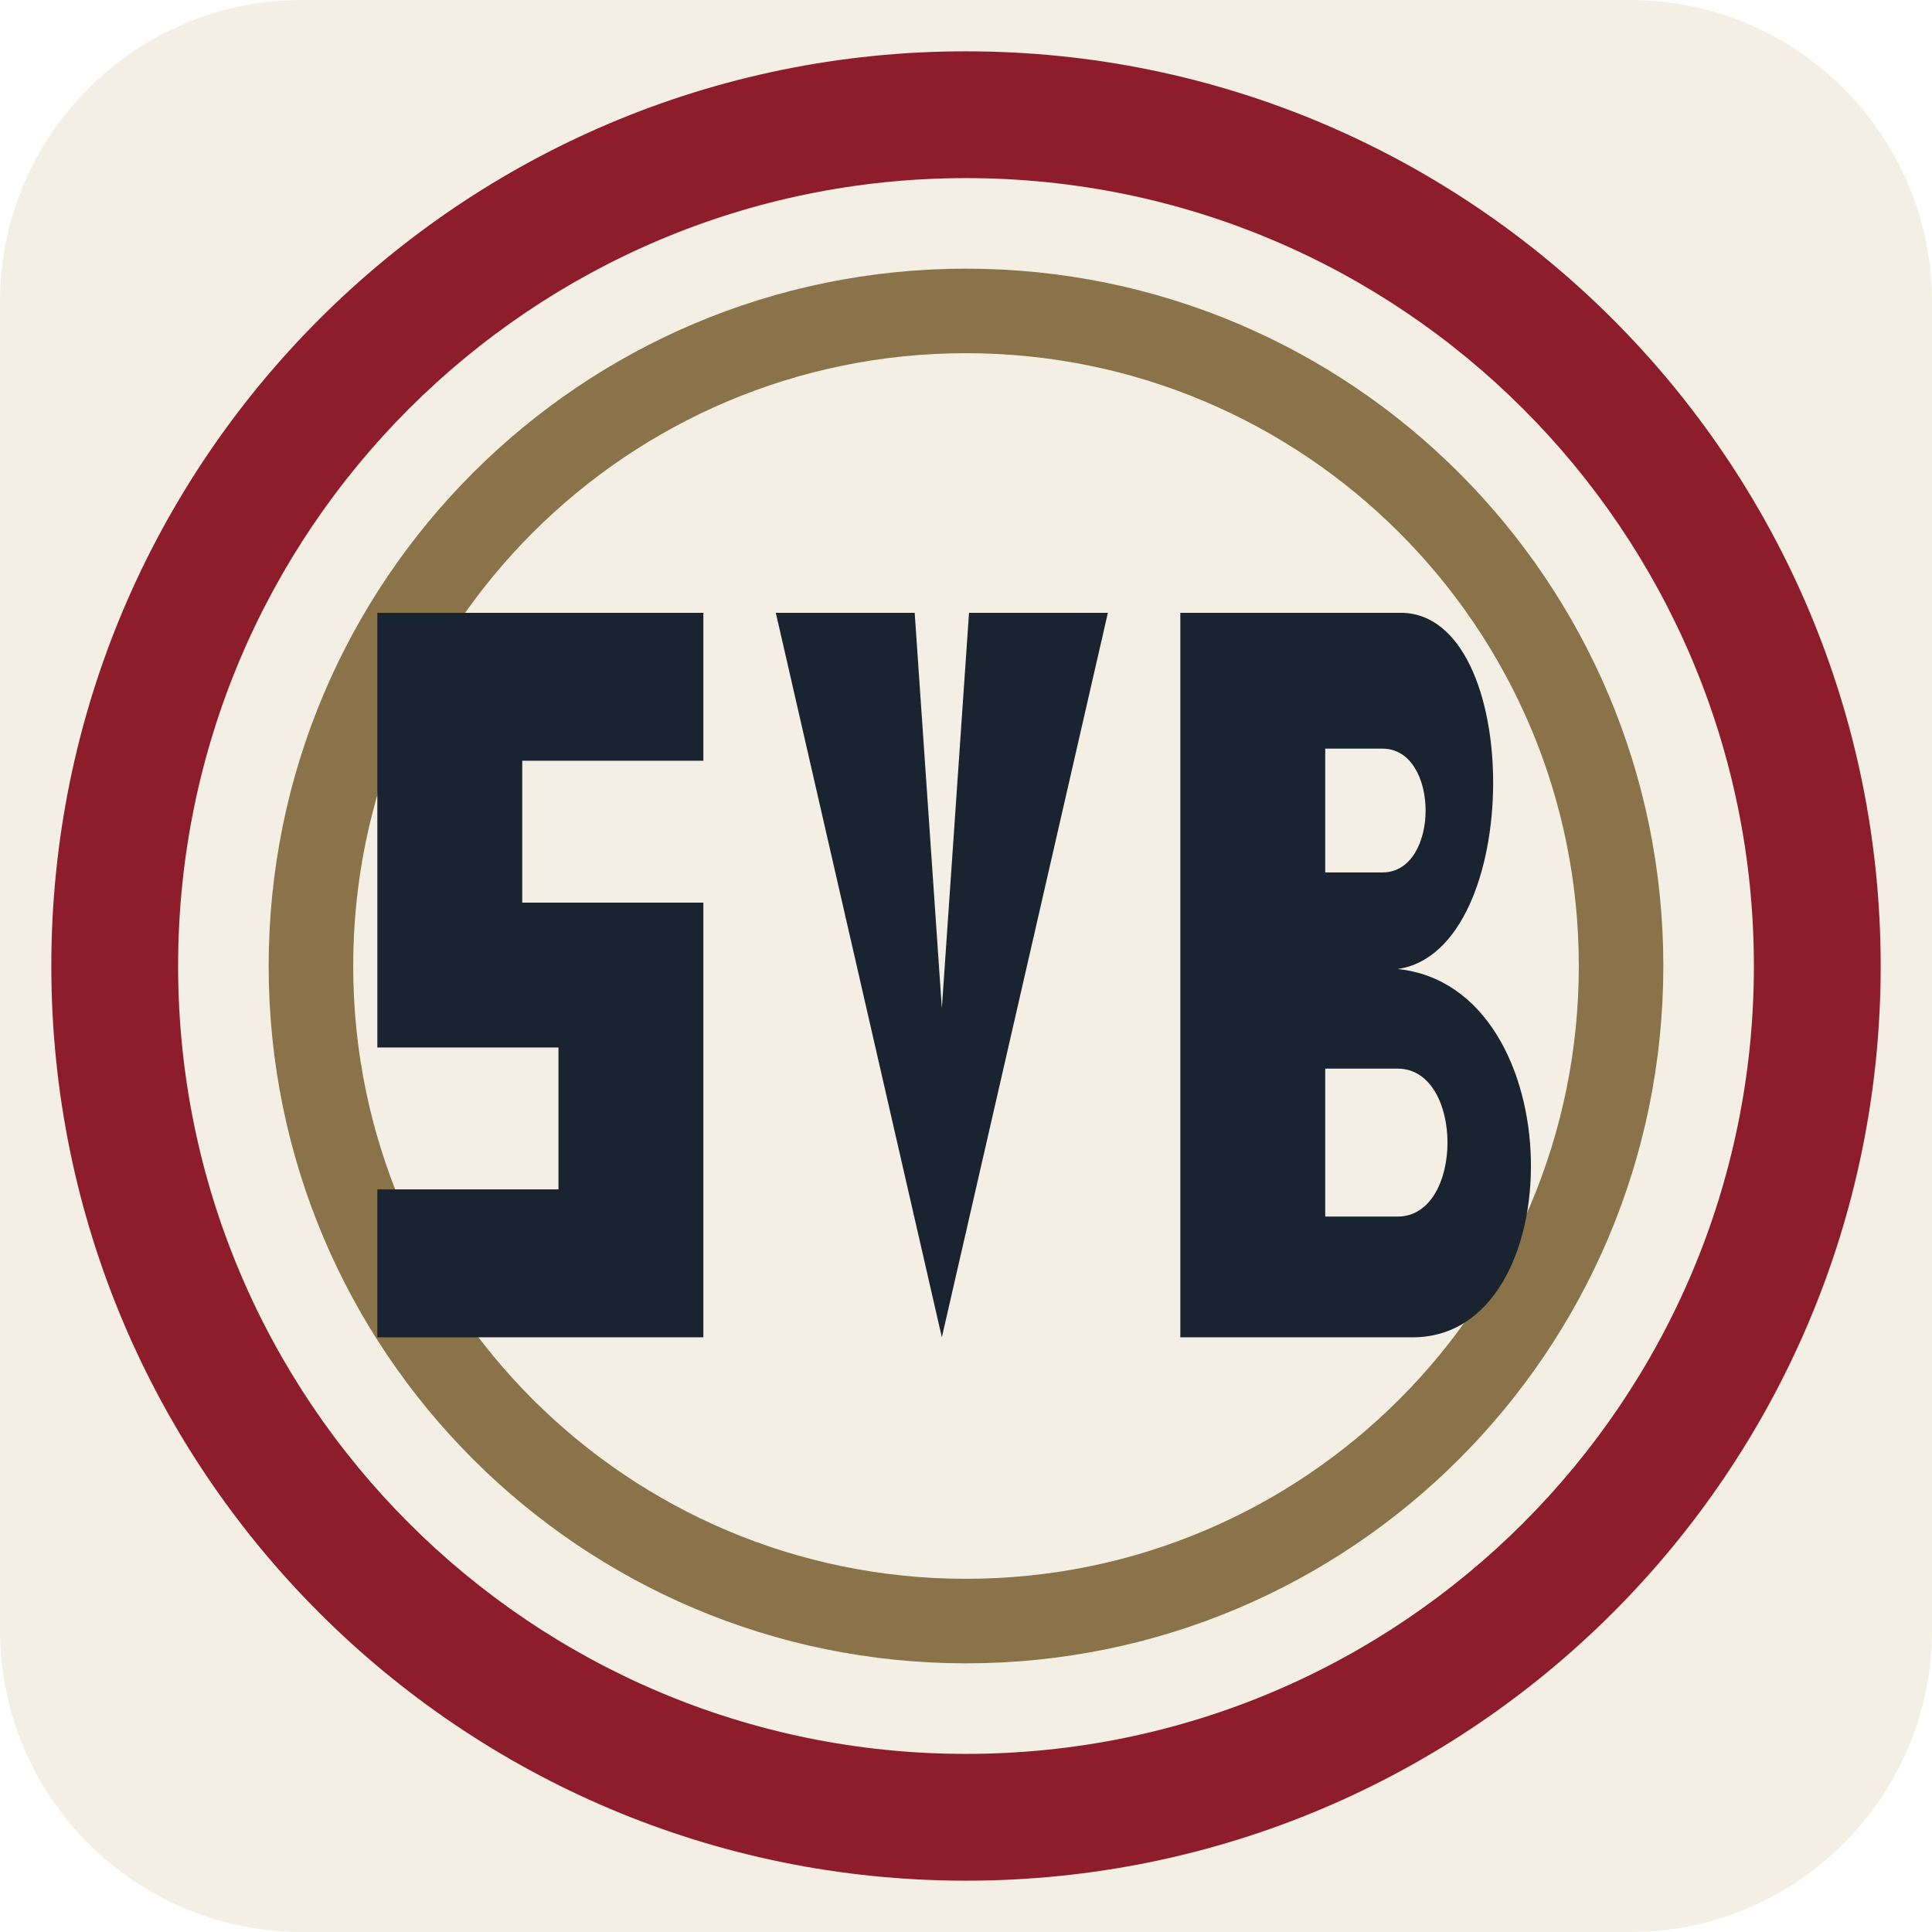
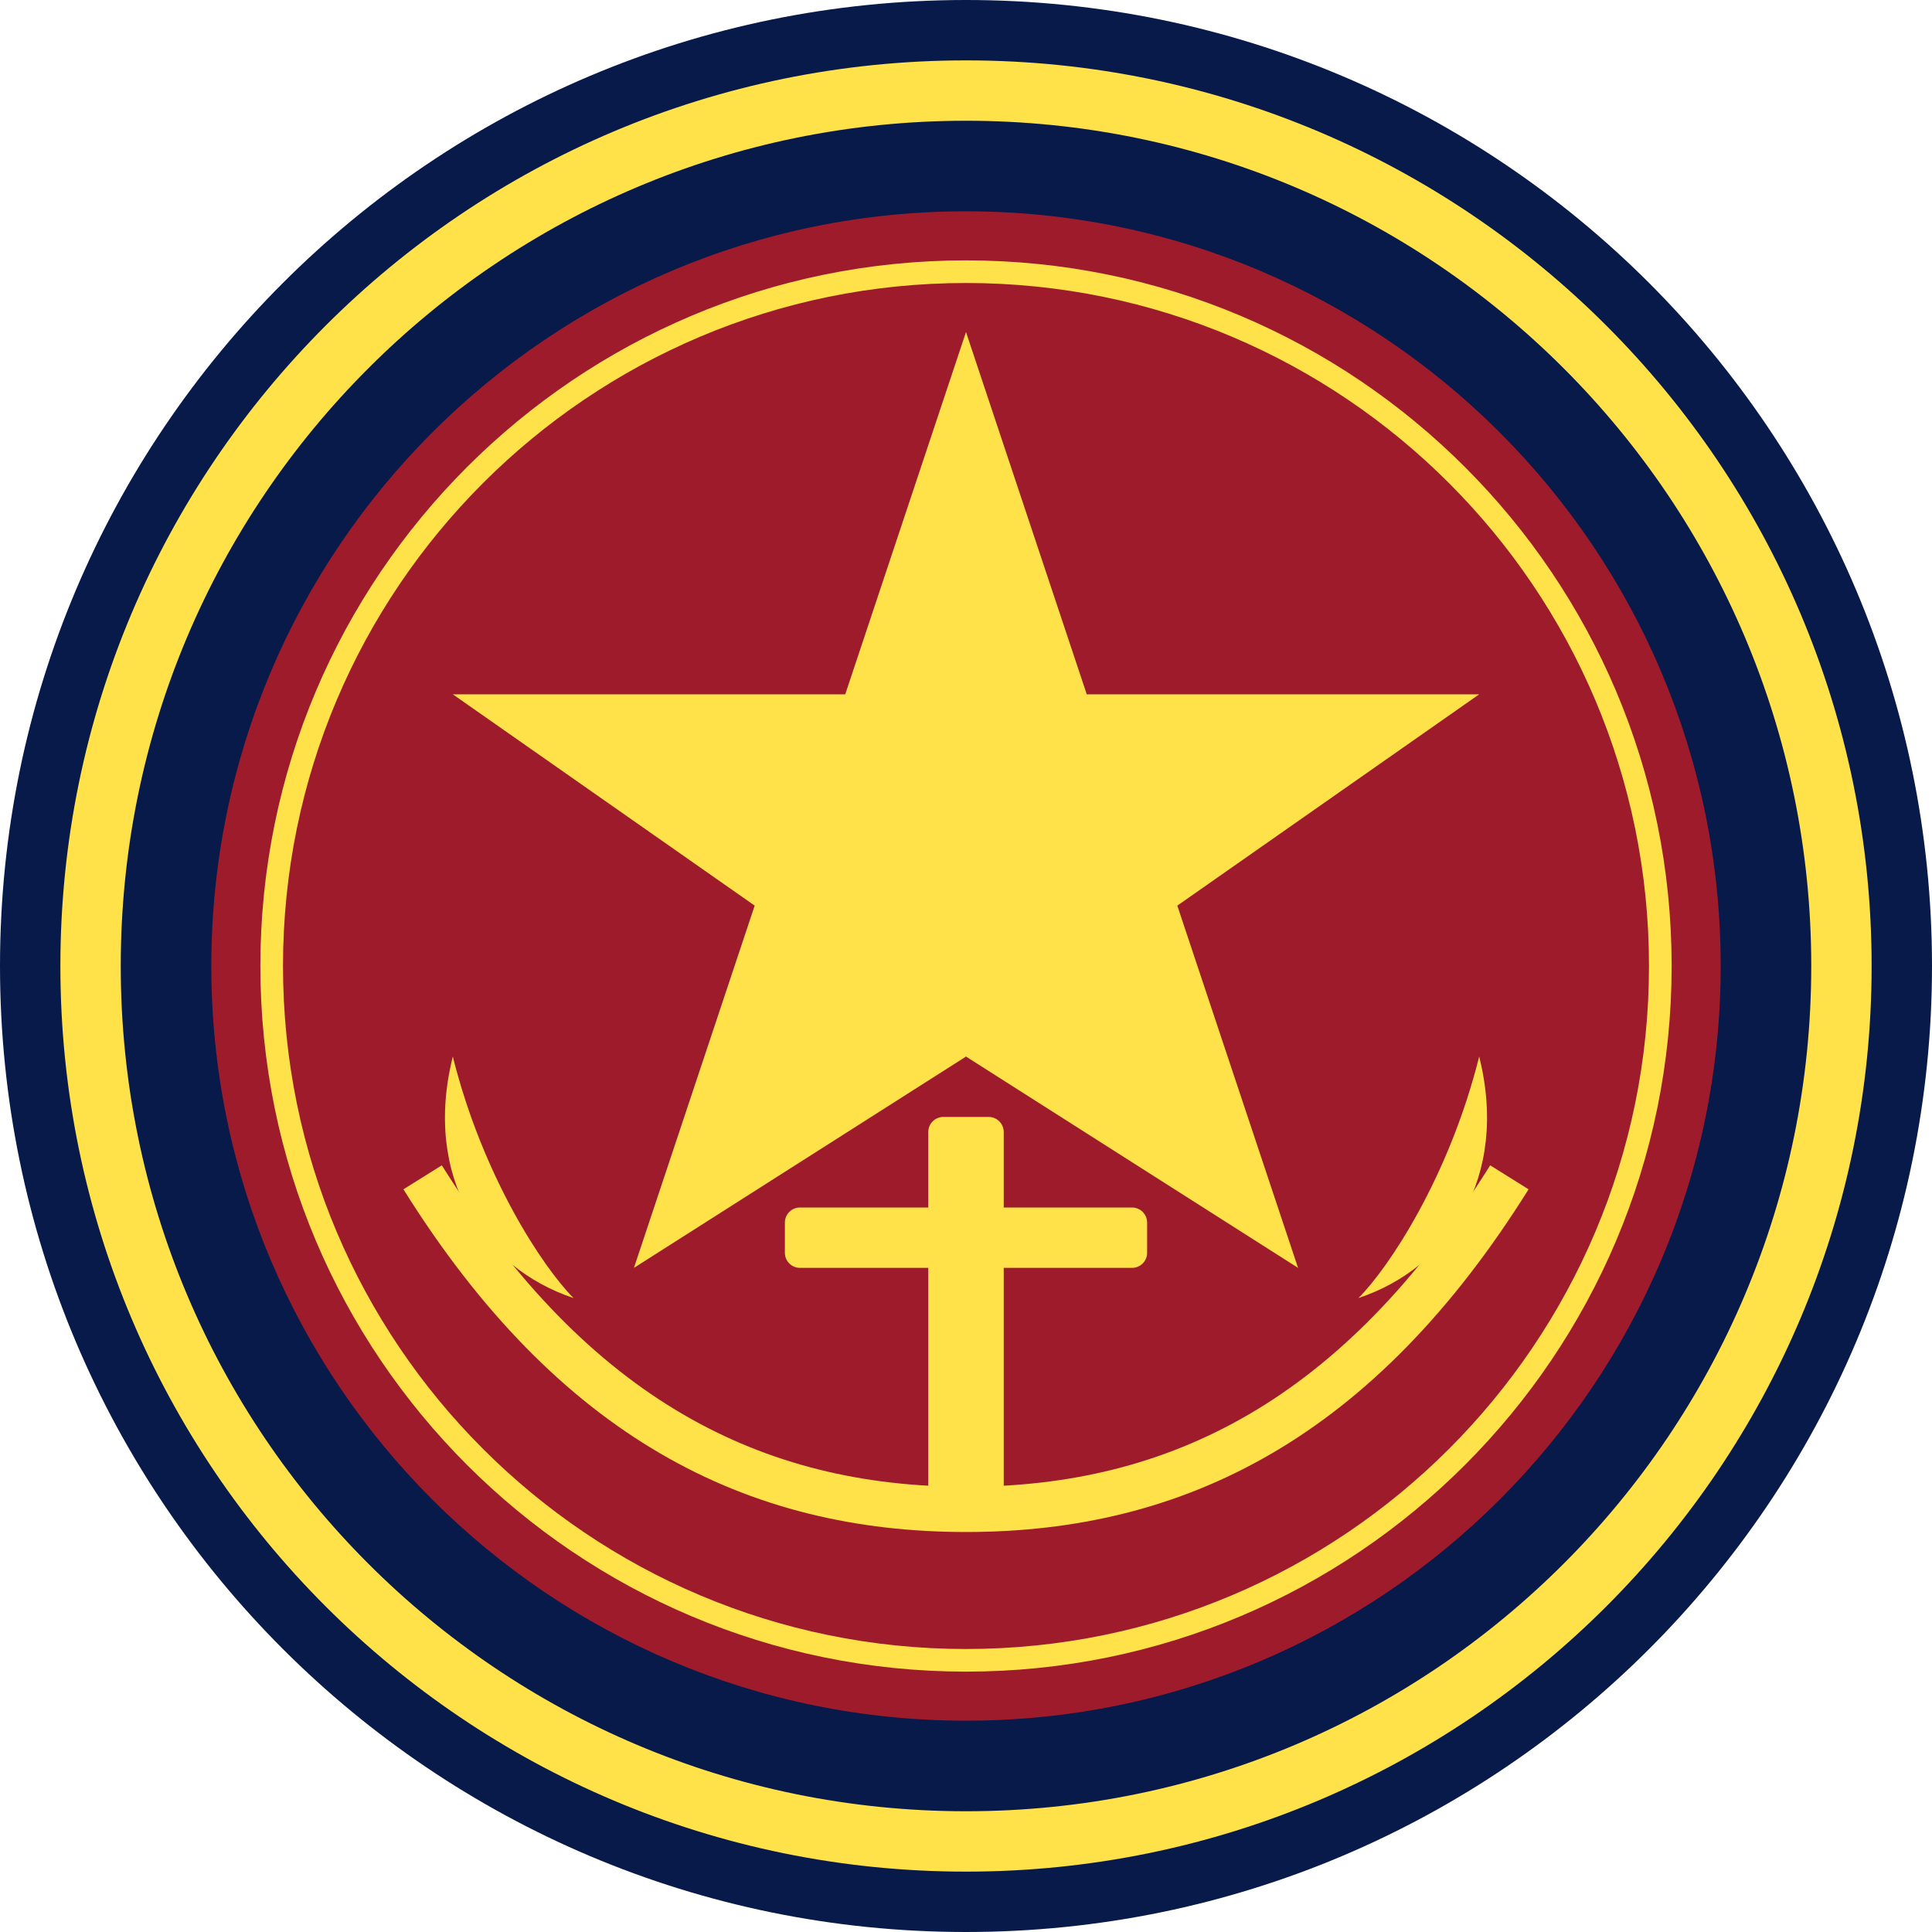
- <svg xmlns="http://www.w3.org/2000/svg" viewBox="0 0 32 32" role="img" aria-label="SVB">
-   <rect width="32" height="32" rx="5" fill="#f3efe4" />
-   <circle cx="16" cy="16" r="15.15" fill="#8e1d2c" />
-   <circle cx="16" cy="16" r="13.05" fill="#f3efe4" />
-   <circle cx="16" cy="16" r="11.55" fill="#8a7348" />
-   <circle cx="16" cy="16" r="10.15" fill="#f3efe4" />
-   <path fill="#1a2330" d="M6.25 10.15H11.65V12.6H8.65V14.95H11.65V22.15H6.25V19.7H9.25V17.35H6.25ZM12.85 10.15 15.6 22.15 18.35 10.15 16.05 10.15 15.6 16.7 15.15 10.15Z" />
-   <path fill="#1a2330" fill-rule="evenodd" d="M19.55 10.15H23.2C25.25 10.15 25.25 15.75 23.15 16.05 26.05 16.35 26.05 22.15 23.4 22.15H19.55ZM21.95 12.4H22.9C23.85 12.4 23.85 14.45 22.9 14.45H21.95ZM21.95 17.7H23.15C24.25 17.7 24.25 20.15 23.15 20.15H21.95Z" />
+ <svg xmlns="http://www.w3.org/2000/svg" viewBox="0 0 128 128" role="img" aria-label="Viện kiểm sát nhân dân">
+   <circle cx="64" cy="64" r="64" fill="#071a4a" />
+   <circle cx="64" cy="64" r="58" fill="none" stroke="#ffe14a" stroke-width="4" />
+   <circle cx="64" cy="64" r="50" fill="#9e1b2c" />
+   <circle cx="64" cy="64" r="46" fill="none" stroke="#ffe14a" stroke-width="1.5" />
+   <path fill="#ffe14a" d="M64 22 72 46h26L78 60l8 24-22-14-22 14 8-24-20-14h26z" />
+   <rect x="61.5" y="74" width="5" height="26" rx="1" fill="#ffe14a" />
+   <rect x="52" y="80" width="24" height="4" rx="1" fill="#ffe14a" />
+   <path fill="none" stroke="#ffe14a" stroke-width="3" d="M28 78c10 16 22 22 36 22s26-6 36-22" />
+   <path fill="#ffe14a" d="M30 70c2 8 6 14 8 16-6-2-10-8-8-16zm68 0c-2 8-6 14-8 16 6-2 10-8 8-16z" />
</svg>
